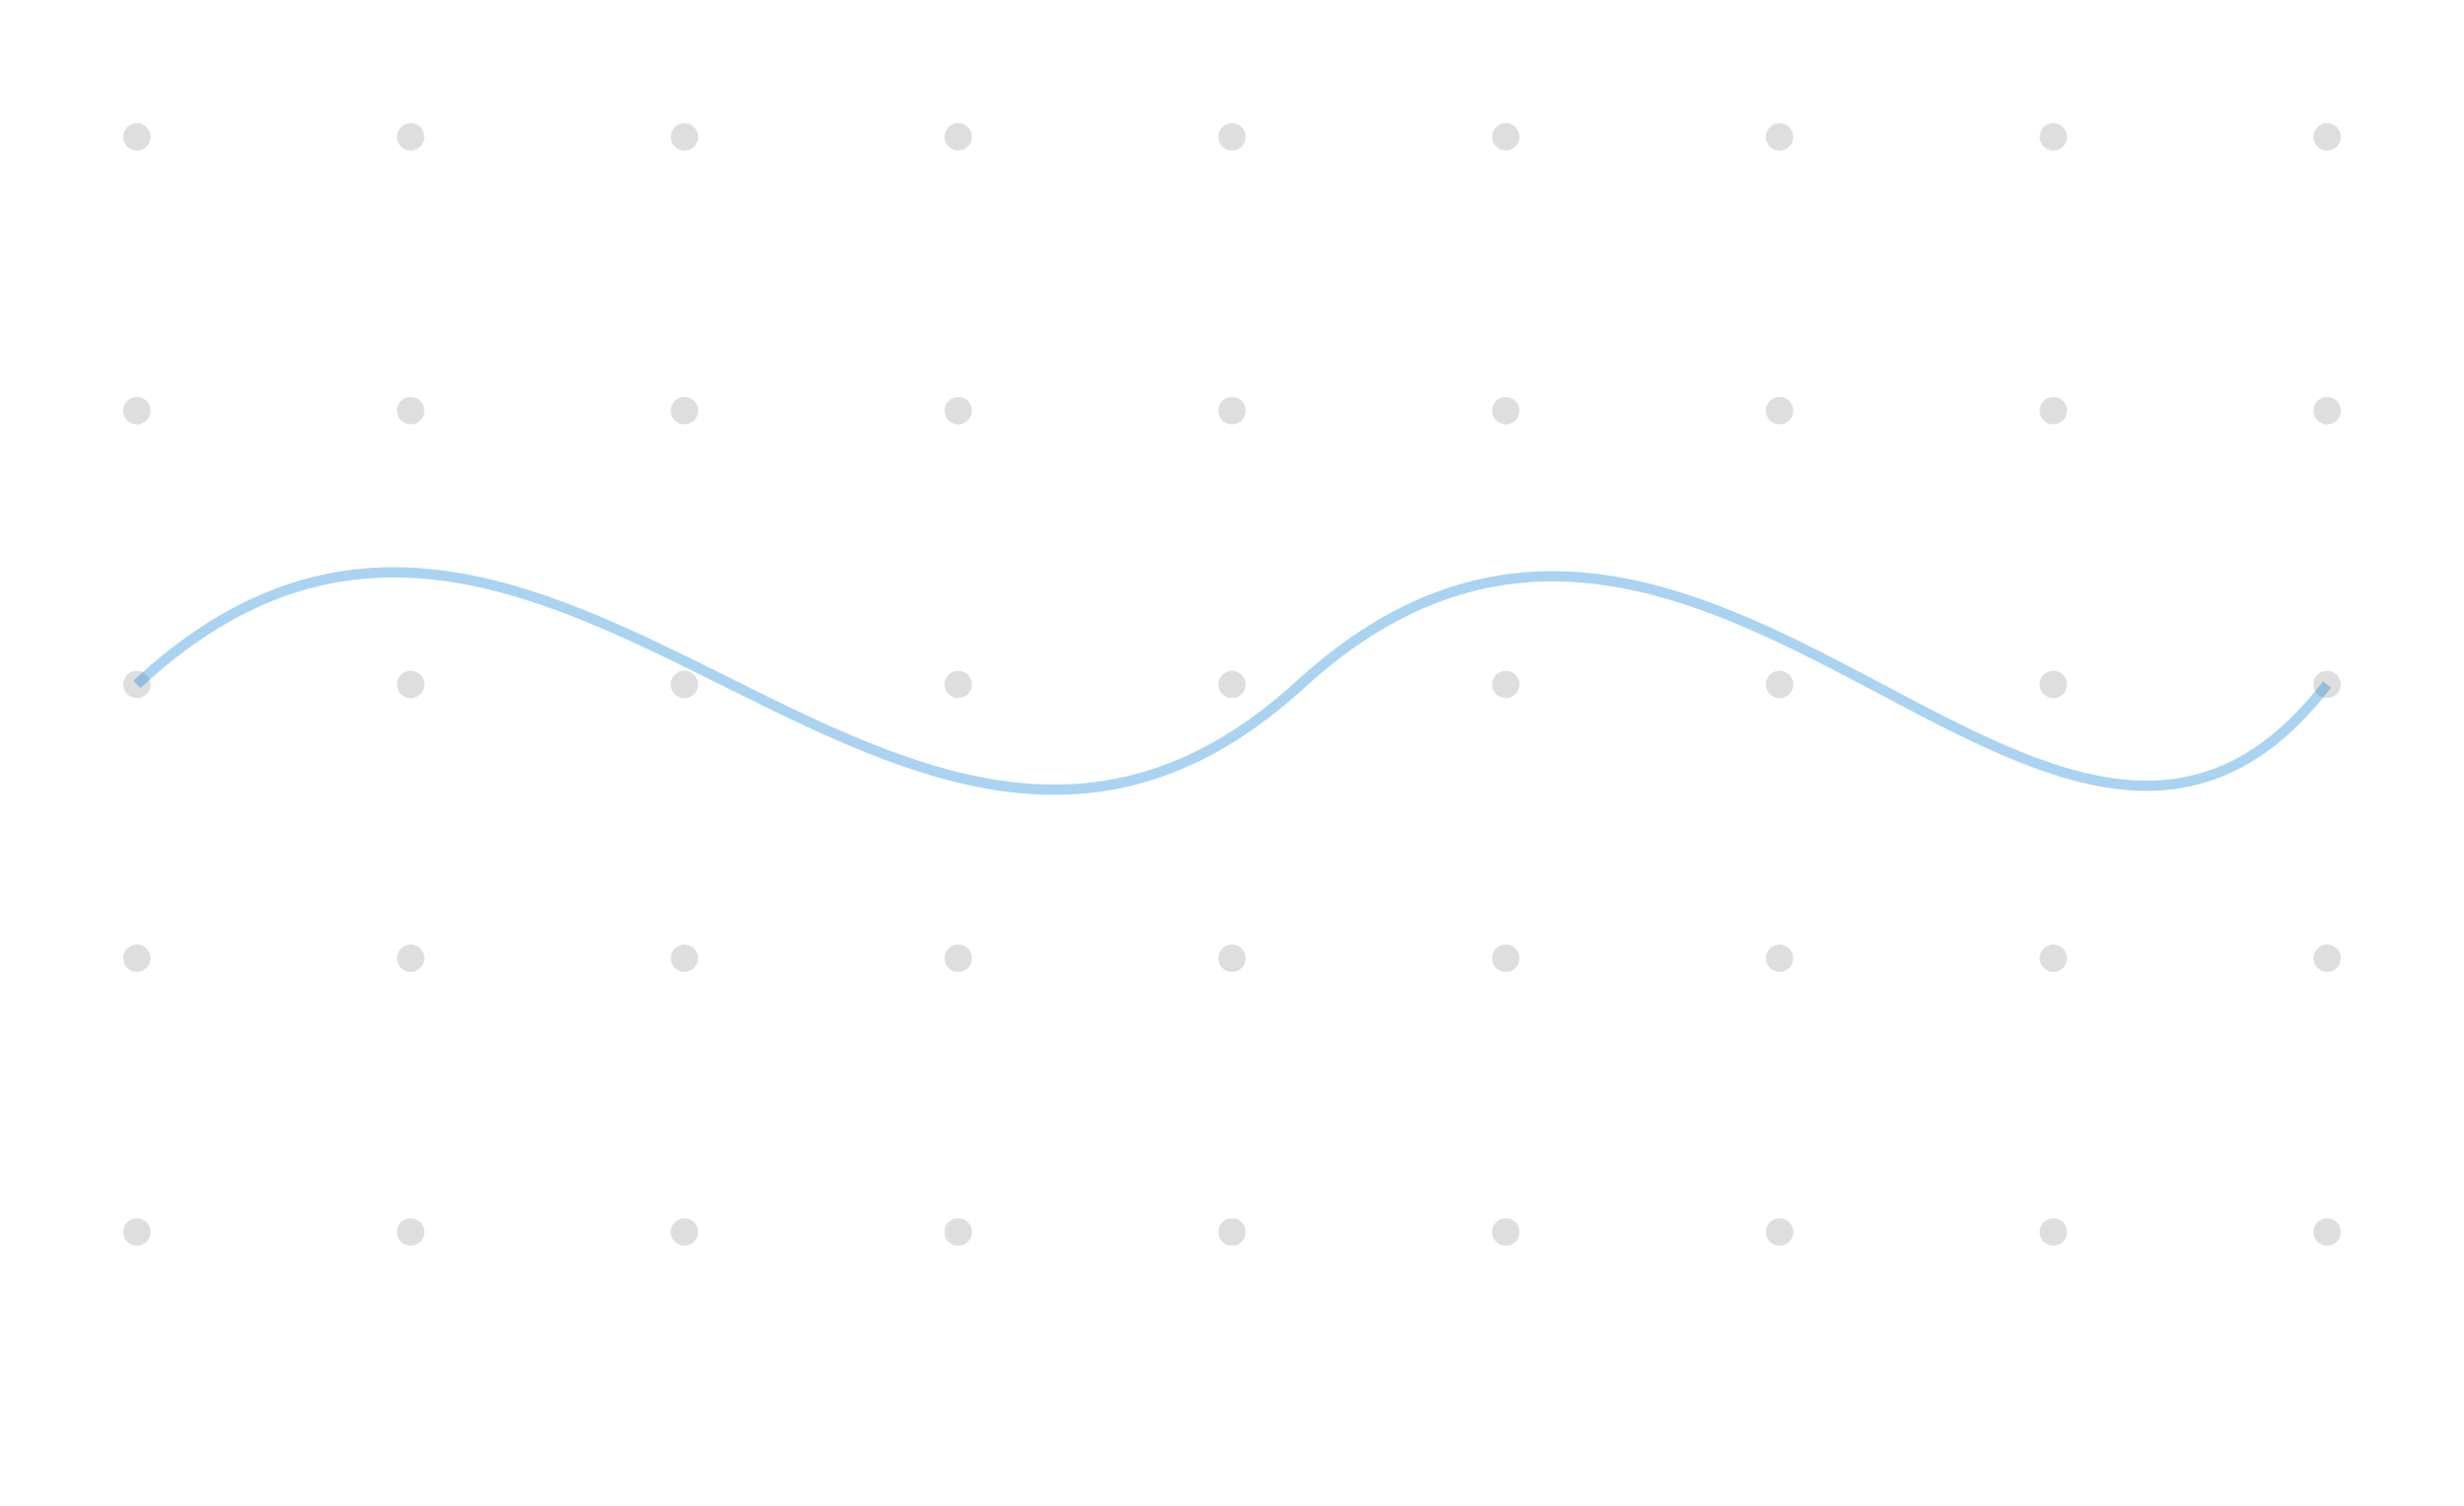
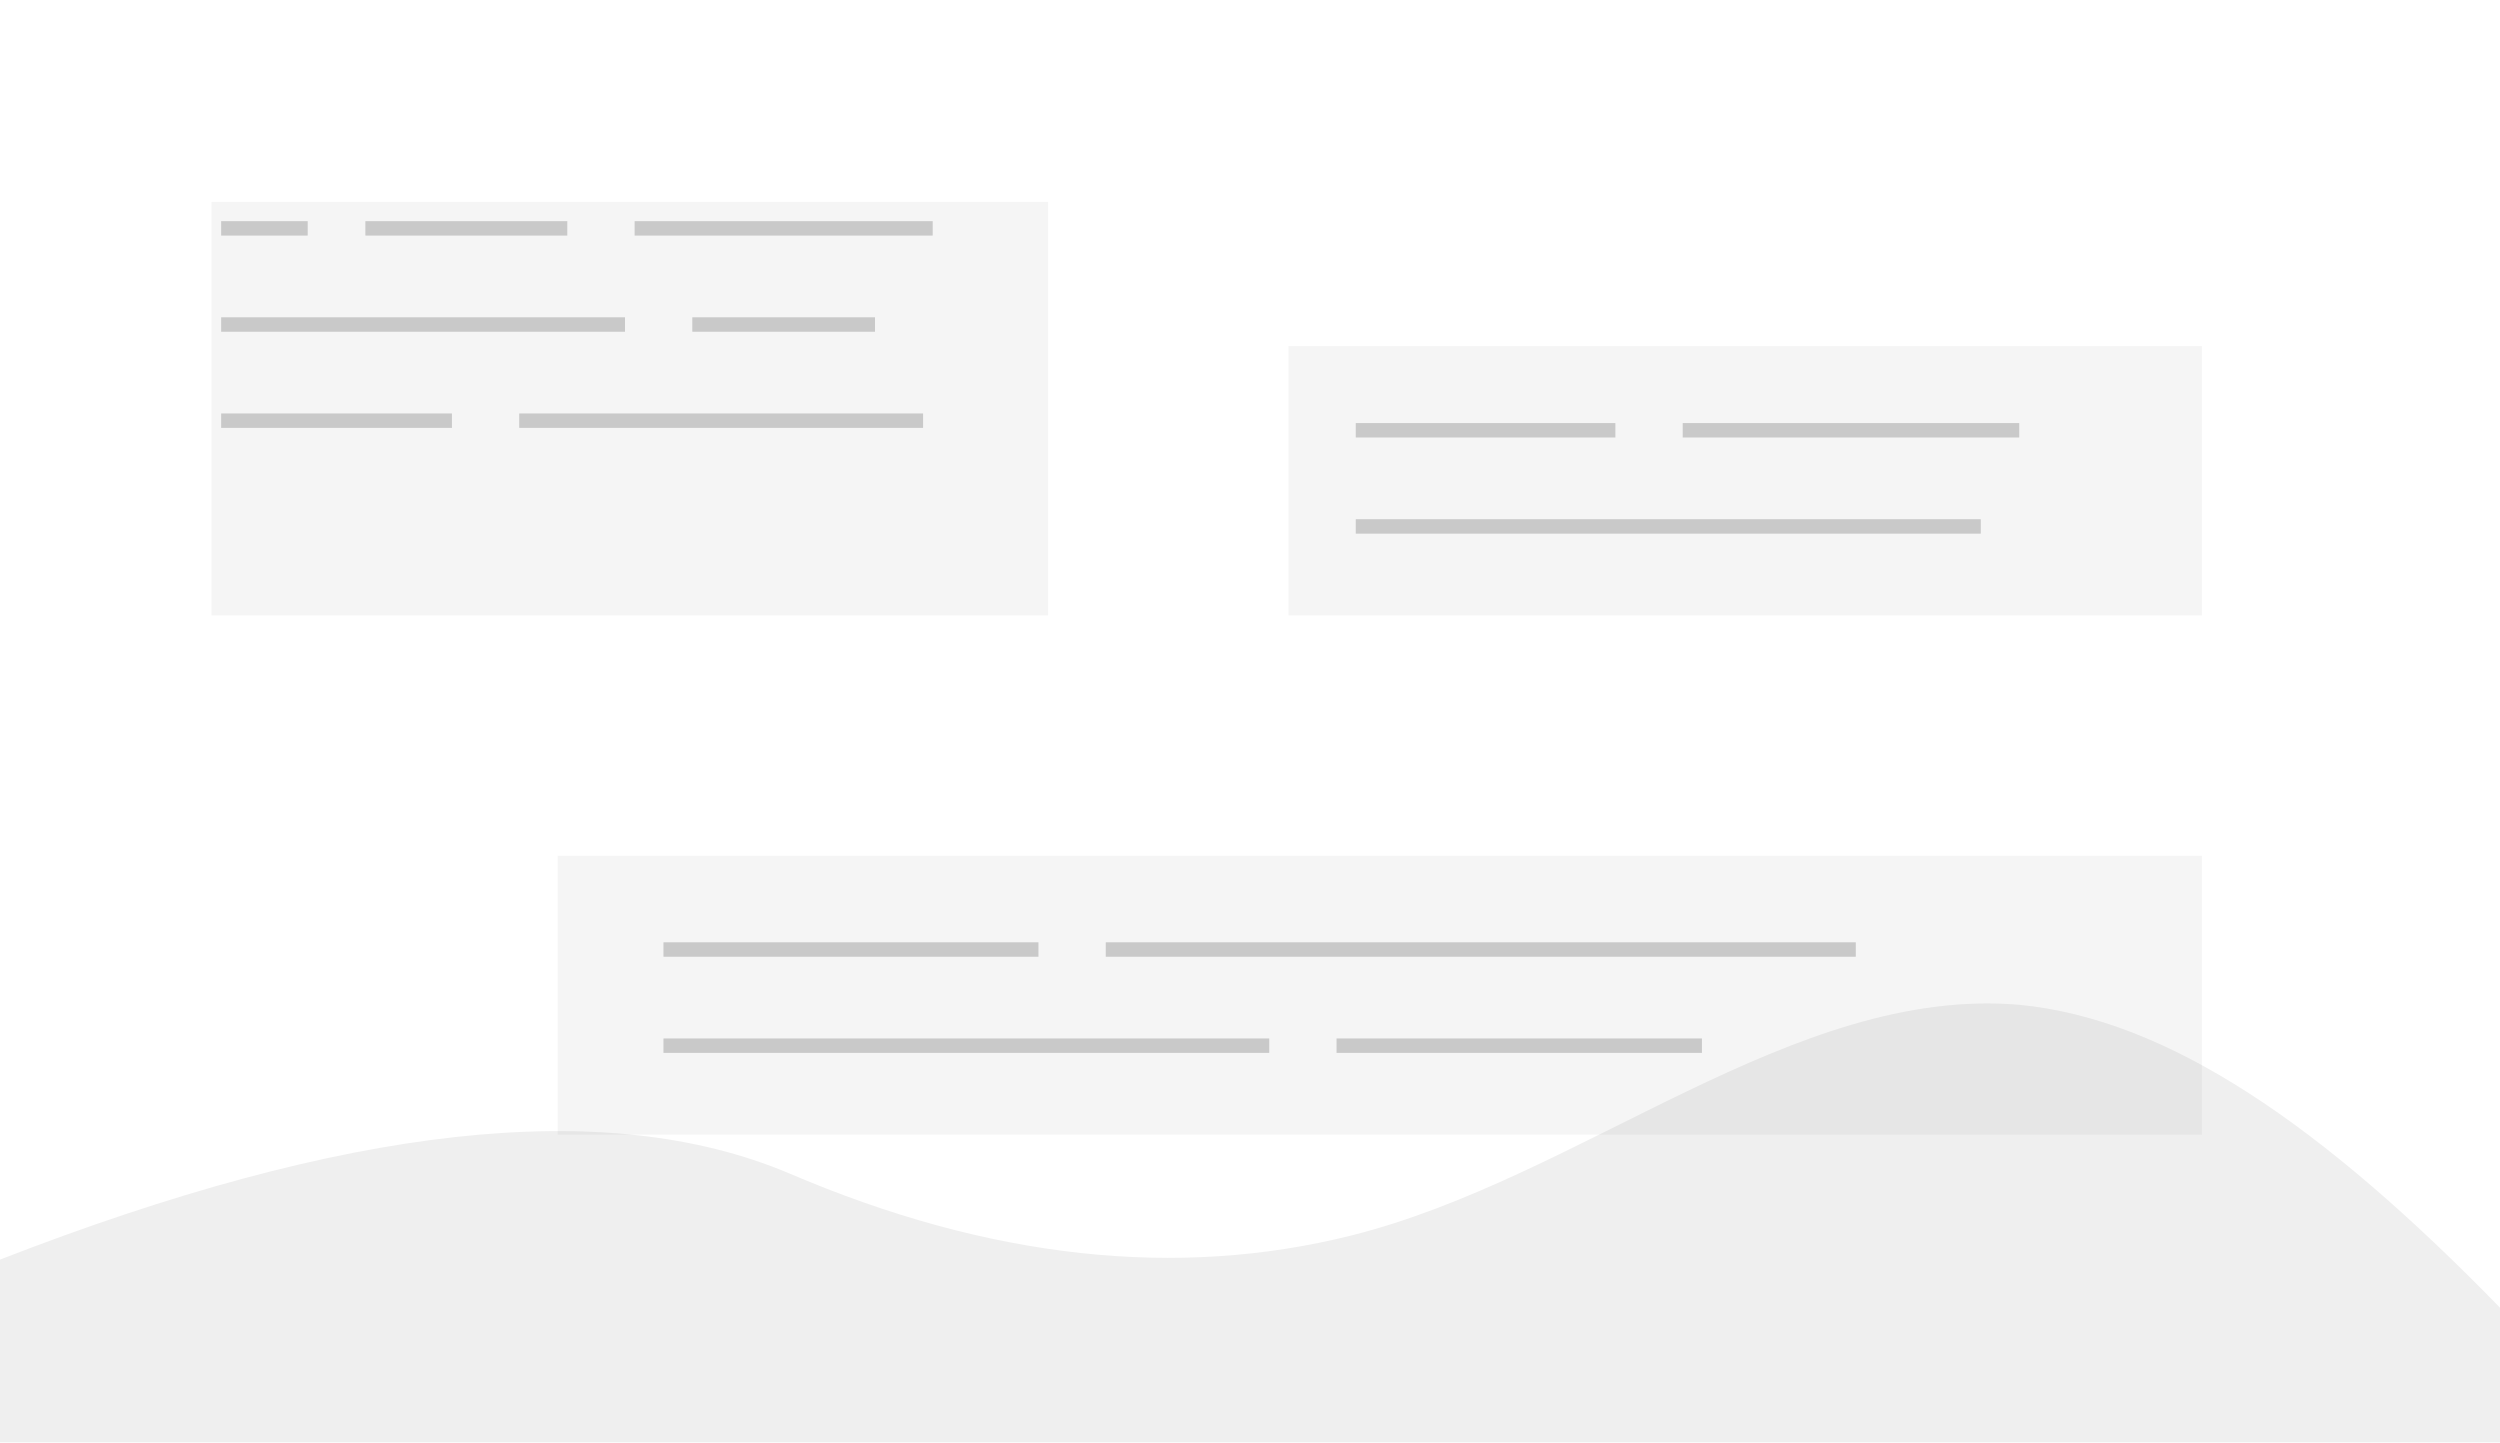
- <svg xmlns="http://www.w3.org/2000/svg" viewBox="0 0 360 220" fill="none">
-   <g fill="#0B0D19" opacity=".14">
-     <circle cx="20" cy="20" r="2" />
-     <circle cx="60" cy="20" r="2" />
-     <circle cx="100" cy="20" r="2" />
-     <circle cx="140" cy="20" r="2" />
-     <circle cx="180" cy="20" r="2" />
-     <circle cx="220" cy="20" r="2" />
-     <circle cx="260" cy="20" r="2" />
-     <circle cx="300" cy="20" r="2" />
-     <circle cx="340" cy="20" r="2" />
-     <circle cx="20" cy="60" r="2" />
-     <circle cx="60" cy="60" r="2" />
-     <circle cx="100" cy="60" r="2" />
-     <circle cx="140" cy="60" r="2" />
-     <circle cx="180" cy="60" r="2" />
-     <circle cx="220" cy="60" r="2" />
-     <circle cx="260" cy="60" r="2" />
-     <circle cx="300" cy="60" r="2" />
-     <circle cx="340" cy="60" r="2" />
-     <circle cx="20" cy="100" r="2" />
-     <circle cx="60" cy="100" r="2" />
-     <circle cx="100" cy="100" r="2" />
-     <circle cx="140" cy="100" r="2" />
-     <circle cx="180" cy="100" r="2" />
-     <circle cx="220" cy="100" r="2" />
-     <circle cx="260" cy="100" r="2" />
-     <circle cx="300" cy="100" r="2" />
-     <circle cx="340" cy="100" r="2" />
-     <circle cx="20" cy="140" r="2" />
-     <circle cx="60" cy="140" r="2" />
-     <circle cx="100" cy="140" r="2" />
-     <circle cx="140" cy="140" r="2" />
-     <circle cx="180" cy="140" r="2" />
-     <circle cx="220" cy="140" r="2" />
-     <circle cx="260" cy="140" r="2" />
-     <circle cx="300" cy="140" r="2" />
-     <circle cx="340" cy="140" r="2" />
-     <circle cx="20" cy="180" r="2" />
-     <circle cx="60" cy="180" r="2" />
-     <circle cx="100" cy="180" r="2" />
-     <circle cx="140" cy="180" r="2" />
-     <circle cx="180" cy="180" r="2" />
-     <circle cx="220" cy="180" r="2" />
-     <circle cx="260" cy="180" r="2" />
-     <circle cx="300" cy="180" r="2" />
-     <circle cx="340" cy="180" r="2" />
+ <svg xmlns="http://www.w3.org/2000/svg" viewBox="0 0 520 300" fill="none">
+   <path d="M44 42h174v86H44zM268 72h190v56H268zM116 178h342v58H116z" fill="#000" opacity=".04" />
+   <g fill="#000" opacity=".18">
+     <rect x="46" y="46" width="18" height="3" />
+     <rect x="76" y="46" width="42" height="3" />
+     <rect x="132" y="46" width="62" height="3" />
+     <rect x="46" y="66" width="84" height="3" />
+     <rect x="144" y="66" width="38" height="3" />
+     <rect x="46" y="86" width="48" height="3" />
+     <rect x="108" y="86" width="84" height="3" />
+     <rect x="282" y="88" width="54" height="3" />
+     <rect x="350" y="88" width="70" height="3" />
+     <rect x="282" y="108" width="130" height="3" />
+     <rect x="138" y="196" width="78" height="3" />
+     <rect x="230" y="196" width="156" height="3" />
+     <rect x="138" y="216" width="126" height="3" />
+     <rect x="278" y="216" width="76" height="3" />
  </g>
-   <path d="M20 100c60-56 111 54 170 0s110 52 150 0" stroke="#0B82D8" stroke-width="1.5" opacity=".35" />
+   <path d="M0 262c72-28 126-34 164-18 42 18 81 22 117 13 48-12 92-52 139-48 31 3 63 25 100 63v28H0v-38Z" fill="#000" opacity=".065" />
</svg>
